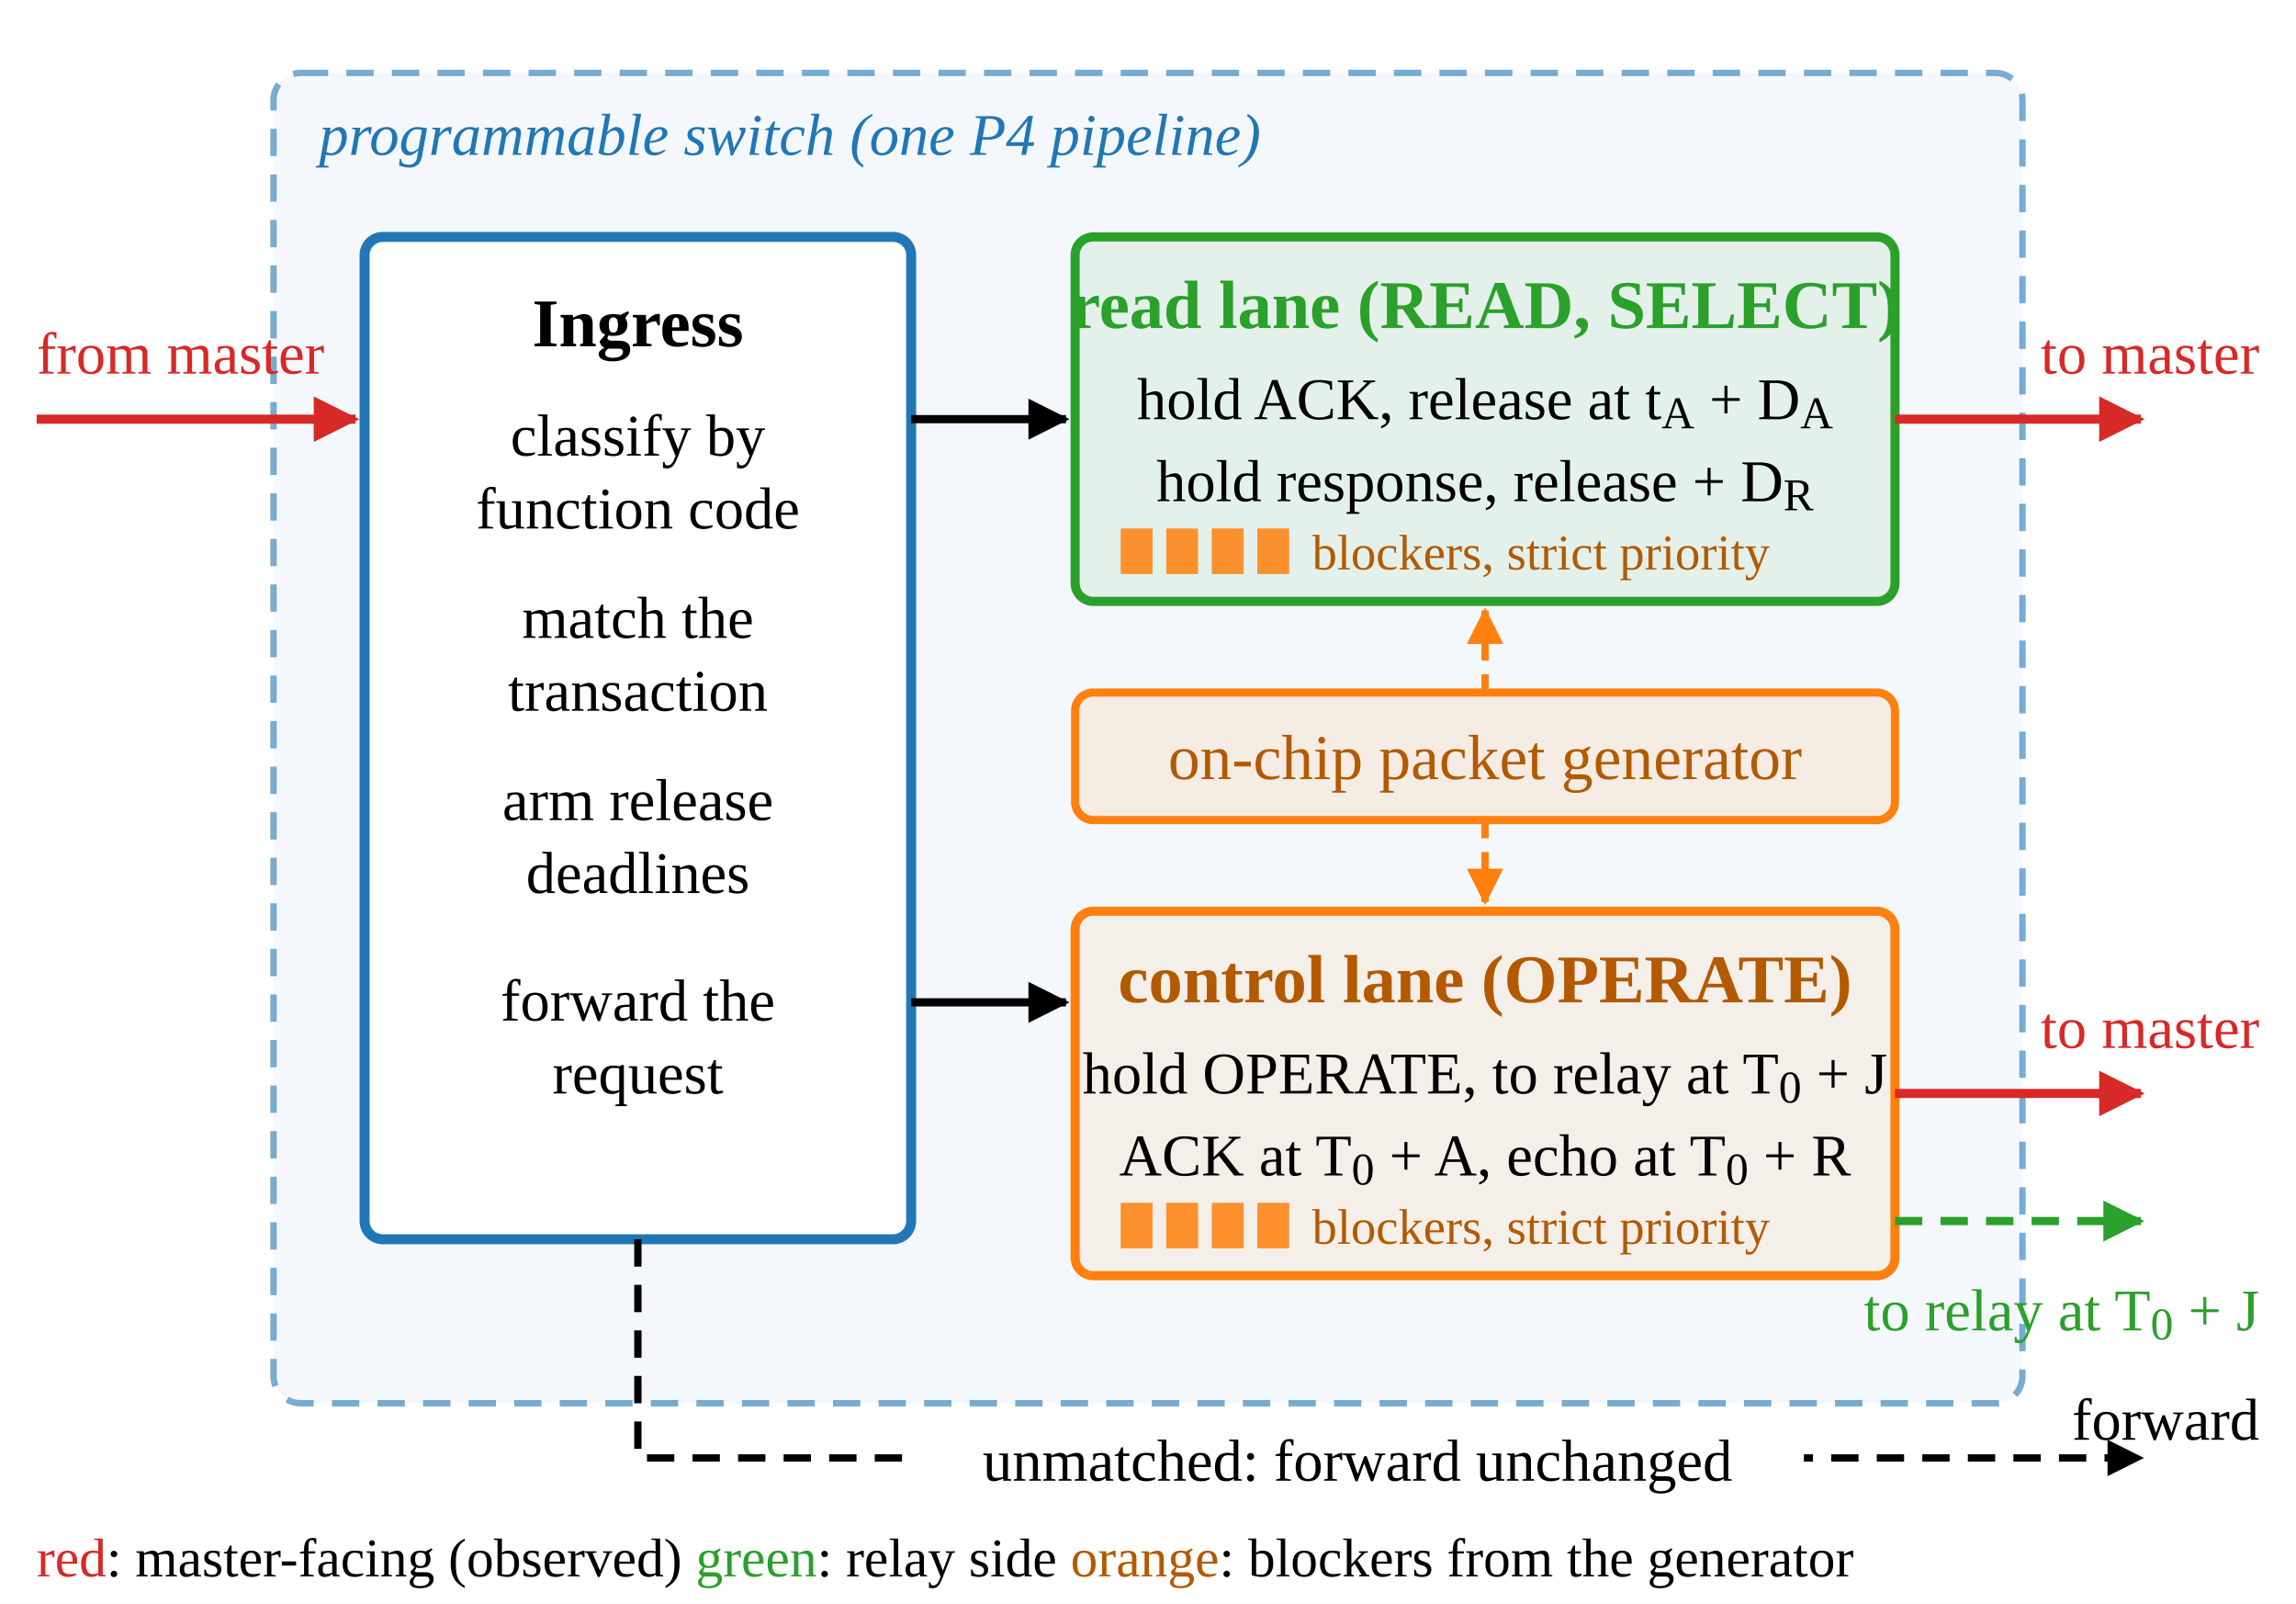
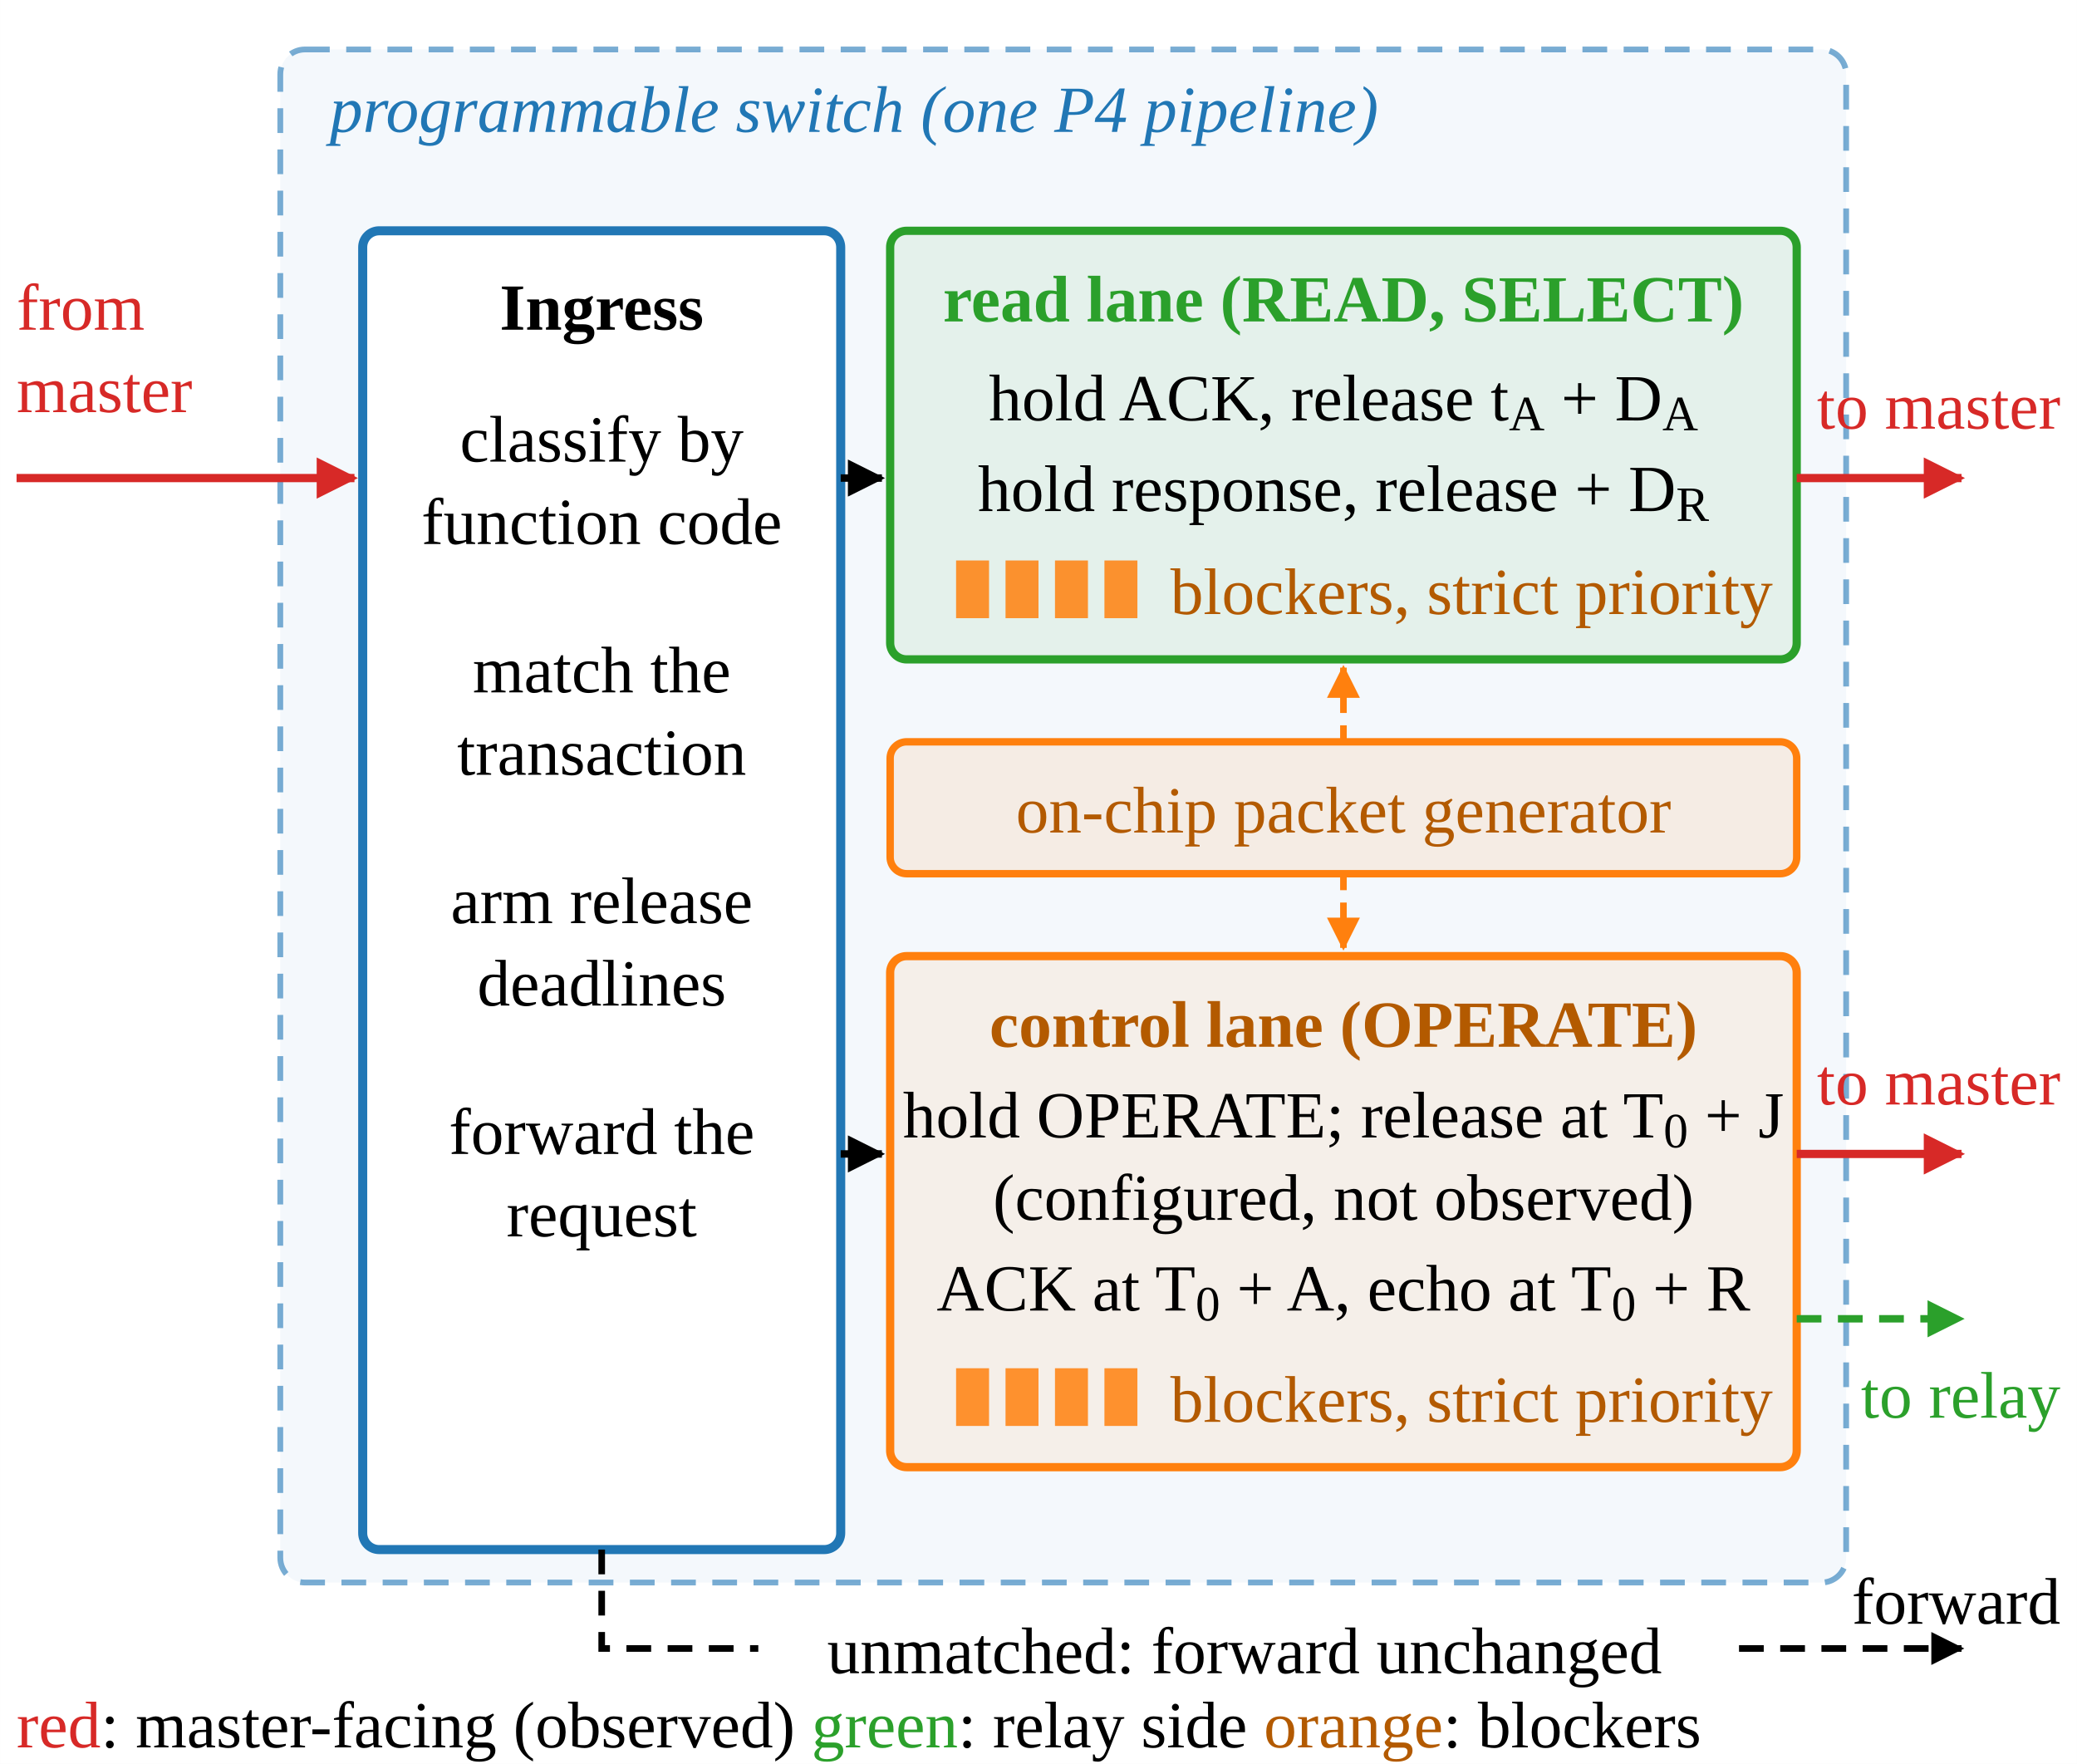
- <svg xmlns="http://www.w3.org/2000/svg" viewBox="0 0 252 176" width="3.5in" height="2.444in" role="img" aria-labelledby="des-title des-desc">
+ <svg xmlns="http://www.w3.org/2000/svg" viewBox="0 0 252 214" width="3.5in" height="2.972in" role="img" aria-labelledby="des-title des-desc">
  <defs>
    <marker id="dK" viewBox="0 0 6 6" refX="5.5" refY="3" markerWidth="5" markerHeight="5" orient="auto">
      <path d="M0,0 L6,3 L0,6 z" fill="#000000" />
    </marker>
    <marker id="dR" viewBox="0 0 6 6" refX="5.5" refY="3" markerWidth="5" markerHeight="5" orient="auto">
      <path d="M0,0 L6,3 L0,6 z" fill="#D72927" />
    </marker>
    <marker id="dG" viewBox="0 0 6 6" refX="5.5" refY="3" markerWidth="5" markerHeight="5" orient="auto">
      <path d="M0,0 L6,3 L0,6 z" fill="#2BA02B" />
    </marker>
    <marker id="dO" viewBox="0 0 6 6" refX="5.5" refY="3" markerWidth="5" markerHeight="5" orient="auto">
      <path d="M0,0 L6,3 L0,6 z" fill="#FF800E" />
    </marker>
  </defs>
-   <rect width="252" height="176" fill="#ffffff" />
-   <g font-family="Times New Roman, Times, serif" fill="#000000">
-     <rect x="30" y="8" width="192" height="146" rx="3" fill="#2177B5" fill-opacity="0.05" stroke="#2177B5" stroke-opacity="0.6" stroke-width="0.7" stroke-dasharray="3,2" />
-     <text x="35" y="17" font-size="6.5" font-style="italic" fill="#2177B5">programmable switch (one P4 pipeline)</text>
-     <line x1="4" y1="46" x2="39" y2="46" stroke="#D72927" stroke-width="1.0" marker-end="url(#dR)" />
-     <text x="4" y="41" font-size="6.5" fill="#D72927">from master</text>
-     <rect x="40" y="26" width="60" height="110" rx="2" fill="#ffffff" stroke="#2177B5" stroke-width="1.1" />
-     <text x="70" y="38" font-size="7.5" text-anchor="middle" font-weight="bold">Ingress</text>
-     <text x="70" y="50" font-size="6.5" text-anchor="middle">classify by</text>
-     <text x="70" y="58" font-size="6.5" text-anchor="middle">function code</text>
-     <text x="70" y="70" font-size="6.5" text-anchor="middle">match the</text>
-     <text x="70" y="78" font-size="6.5" text-anchor="middle">transaction</text>
-     <text x="70" y="90" font-size="6.5" text-anchor="middle">arm release</text>
-     <text x="70" y="98" font-size="6.5" text-anchor="middle">deadlines</text>
-     <text x="70" y="112" font-size="6.5" text-anchor="middle">forward the</text>
-     <text x="70" y="120" font-size="6.5" text-anchor="middle">request</text>
-     <line x1="100" y1="46" x2="117" y2="46" stroke="#000000" stroke-width="0.9" marker-end="url(#dK)" />
-     <line x1="100" y1="110" x2="117" y2="110" stroke="#000000" stroke-width="0.9" marker-end="url(#dK)" />
-     <rect x="118" y="26" width="90" height="40" rx="2" fill="#2BA02B" fill-opacity="0.08" stroke="#2BA02B" stroke-width="1.0" />
-     <text x="163" y="36" font-size="7.5" text-anchor="middle" font-weight="bold" fill="#2BA02B">read lane (READ, SELECT)</text>
-     <text x="163" y="46" font-size="6.5" text-anchor="middle">hold ACK, release at t<tspan font-size="5" baseline-shift="sub">A</tspan> + D<tspan font-size="5" baseline-shift="sub">A</tspan>
+   <rect width="252" height="214" fill="#ffffff" />
+   <g font-family="Times New Roman, Times, serif" font-size="8" fill="#000000">
+     <rect x="34" y="6" width="190" height="186" rx="3" fill="#2177B5" fill-opacity="0.05" stroke="#2177B5" stroke-opacity="0.6" stroke-width="0.7" stroke-dasharray="3,2" />
+     <text x="40" y="16" font-style="italic" fill="#2177B5">programmable switch (one P4 pipeline)</text>
+     <text x="2" y="40" fill="#D72927">from</text>
+     <text x="2" y="50" fill="#D72927">master</text>
+     <line x1="2" y1="58" x2="43" y2="58" stroke="#D72927" stroke-width="1.0" marker-end="url(#dR)" />
+     <rect x="44" y="28" width="58" height="160" rx="2" fill="#ffffff" stroke="#2177B5" stroke-width="1.1" />
+     <text x="73" y="40" text-anchor="middle" font-weight="bold">Ingress</text>
+     <text x="73" y="56" text-anchor="middle">classify by</text>
+     <text x="73" y="66" text-anchor="middle">function code</text>
+     <text x="73" y="84" text-anchor="middle">match the</text>
+     <text x="73" y="94" text-anchor="middle">transaction</text>
+     <text x="73" y="112" text-anchor="middle">arm release</text>
+     <text x="73" y="122" text-anchor="middle">deadlines</text>
+     <text x="73" y="140" text-anchor="middle">forward the</text>
+     <text x="73" y="150" text-anchor="middle">request</text>
+     <line x1="102" y1="58" x2="107" y2="58" stroke="#000000" stroke-width="0.9" marker-end="url(#dK)" />
+     <line x1="102" y1="140" x2="107" y2="140" stroke="#000000" stroke-width="0.9" marker-end="url(#dK)" />
+     <rect x="108" y="28" width="110" height="52" rx="2" fill="#2BA02B" fill-opacity="0.08" stroke="#2BA02B" stroke-width="1.0" />
+     <text x="163" y="39" text-anchor="middle" font-weight="bold" fill="#2BA02B">read lane (READ, SELECT)</text>
+     <text x="163" y="51" text-anchor="middle">hold ACK, release t<tspan font-size="6" baseline-shift="sub">A</tspan> + D<tspan font-size="6" baseline-shift="sub">A</tspan>
    </text>
-     <text x="163" y="55" font-size="6.5" text-anchor="middle">hold response, release + D<tspan font-size="5" baseline-shift="sub">R</tspan>
+     <text x="163" y="62" text-anchor="middle">hold response, release + D<tspan font-size="6" baseline-shift="sub">R</tspan>
    </text>
    <g fill="#FF800E" fill-opacity="0.85">
-       <rect x="123" y="58" width="3.5" height="5" />
-       <rect x="128" y="58" width="3.5" height="5" />
-       <rect x="133" y="58" width="3.5" height="5" />
-       <rect x="138" y="58" width="3.5" height="5" />
+       <rect x="116" y="68" width="4" height="7" />
+       <rect x="122" y="68" width="4" height="7" />
+       <rect x="128" y="68" width="4" height="7" />
+       <rect x="134" y="68" width="4" height="7" />
    </g>
-     <text x="144" y="62.5" font-size="5.5" fill="#B35A00">blockers, strict priority</text>
-     <rect x="118" y="76" width="90" height="14" rx="2" fill="#FF800E" fill-opacity="0.10" stroke="#FF800E" stroke-width="0.9" />
-     <text x="163" y="85.5" font-size="7" text-anchor="middle" fill="#B35A00">on-chip packet generator</text>
-     <line x1="163" y1="76" x2="163" y2="67" stroke="#FF800E" stroke-width="0.8" stroke-dasharray="2,1.5" marker-end="url(#dO)" />
-     <line x1="163" y1="90" x2="163" y2="99" stroke="#FF800E" stroke-width="0.8" stroke-dasharray="2,1.5" marker-end="url(#dO)" />
-     <rect x="118" y="100" width="90" height="40" rx="2" fill="#FF800E" fill-opacity="0.08" stroke="#FF800E" stroke-width="1.0" />
-     <text x="163" y="110" font-size="7.5" text-anchor="middle" font-weight="bold" fill="#B35A00">control lane (OPERATE)</text>
-     <text x="163" y="120" font-size="6.5" text-anchor="middle">hold OPERATE, to relay at T<tspan font-size="5" baseline-shift="sub">0</tspan> + J</text>
-     <text x="163" y="129" font-size="6.5" text-anchor="middle">ACK at T<tspan font-size="5" baseline-shift="sub">0</tspan> + A, echo at T<tspan font-size="5" baseline-shift="sub">0</tspan> + R</text>
+     <text x="142" y="74.5" fill="#B35A00">blockers, strict priority</text>
+     <rect x="108" y="90" width="110" height="16" rx="2" fill="#FF800E" fill-opacity="0.10" stroke="#FF800E" stroke-width="0.9" />
+     <text x="163" y="101" text-anchor="middle" fill="#B35A00">on-chip packet generator</text>
+     <line x1="163" y1="90" x2="163" y2="81" stroke="#FF800E" stroke-width="0.8" stroke-dasharray="2,1.5" marker-end="url(#dO)" />
+     <line x1="163" y1="106" x2="163" y2="115" stroke="#FF800E" stroke-width="0.8" stroke-dasharray="2,1.5" marker-end="url(#dO)" />
+     <rect x="108" y="116" width="110" height="62" rx="2" fill="#FF800E" fill-opacity="0.08" stroke="#FF800E" stroke-width="1.0" />
+     <text x="163" y="127" text-anchor="middle" font-weight="bold" fill="#B35A00">control lane (OPERATE)</text>
+     <text x="163" y="138" text-anchor="middle">hold OPERATE; release at T<tspan font-size="6" baseline-shift="sub">0</tspan> + J</text>
+     <text x="163" y="148" text-anchor="middle">(configured, not observed)</text>
+     <text x="163" y="159" text-anchor="middle">ACK at T<tspan font-size="6" baseline-shift="sub">0</tspan> + A, echo at T<tspan font-size="6" baseline-shift="sub">0</tspan> + R</text>
    <g fill="#FF800E" fill-opacity="0.85">
-       <rect x="123" y="132" width="3.5" height="5" />
-       <rect x="128" y="132" width="3.5" height="5" />
-       <rect x="133" y="132" width="3.5" height="5" />
-       <rect x="138" y="132" width="3.5" height="5" />
+       <rect x="116" y="166" width="4" height="7" />
+       <rect x="122" y="166" width="4" height="7" />
+       <rect x="128" y="166" width="4" height="7" />
+       <rect x="134" y="166" width="4" height="7" />
    </g>
-     <text x="144" y="136.5" font-size="5.5" fill="#B35A00">blockers, strict priority</text>
-     <line x1="208" y1="46" x2="235" y2="46" stroke="#D72927" stroke-width="1.0" marker-end="url(#dR)" />
-     <text x="248" y="41" font-size="6.5" text-anchor="end" fill="#D72927">to master</text>
-     <line x1="208" y1="120" x2="235" y2="120" stroke="#D72927" stroke-width="1.0" marker-end="url(#dR)" />
-     <text x="248" y="115" font-size="6.5" text-anchor="end" fill="#D72927">to master</text>
-     <line x1="208" y1="134" x2="235" y2="134" stroke="#2BA02B" stroke-width="0.9" stroke-dasharray="3,2" marker-end="url(#dG)" />
-     <text x="248" y="146" font-size="6.5" text-anchor="end" fill="#2BA02B">to relay at T<tspan font-size="5" baseline-shift="sub">0</tspan> + J</text>
-     <path d="M 70 136 L 70 160 L 235 160" fill="none" stroke="#000000" stroke-width="0.8" stroke-dasharray="3,2" marker-end="url(#dK)" />
-     <rect x="100" y="155" width="98" height="10" fill="#ffffff" />
-     <text x="149" y="162.5" font-size="6.5" text-anchor="middle">unmatched: forward unchanged</text>
-     <text x="248" y="158" font-size="6.5" text-anchor="end">forward</text>
-     <text x="4" y="173" font-size="6">
-       <tspan fill="#D72927">red</tspan>: master-facing (observed)   <tspan fill="#2BA02B">green</tspan>: relay side   <tspan fill="#B35A00">orange</tspan>: blockers from the generator</text>
+     <text x="142" y="172.5" fill="#B35A00">blockers, strict priority</text>
+     <line x1="218" y1="58" x2="238" y2="58" stroke="#D72927" stroke-width="1.0" marker-end="url(#dR)" />
+     <text x="250" y="52" text-anchor="end" fill="#D72927">to master</text>
+     <line x1="218" y1="140" x2="238" y2="140" stroke="#D72927" stroke-width="1.0" marker-end="url(#dR)" />
+     <text x="250" y="134" text-anchor="end" fill="#D72927">to master</text>
+     <line x1="218" y1="160" x2="238" y2="160" stroke="#2BA02B" stroke-width="0.9" stroke-dasharray="3,2" marker-end="url(#dG)" />
+     <text x="250" y="172" text-anchor="end" fill="#2BA02B">to relay</text>
+     <path d="M 73 188 L 73 200 L 238 200" fill="none" stroke="#000000" stroke-width="0.8" stroke-dasharray="3,2" marker-end="url(#dK)" />
+     <rect x="92" y="194" width="118" height="12" fill="#ffffff" />
+     <text x="151" y="203" text-anchor="middle">unmatched: forward unchanged</text>
+     <text x="250" y="197" text-anchor="end">forward</text>
+     <text x="2" y="212">
+       <tspan fill="#D72927">red</tspan>: master-facing (observed)  <tspan fill="#2BA02B">green</tspan>: relay side  <tspan fill="#B35A00">orange</tspan>: blockers</text>
  </g>
</svg>
